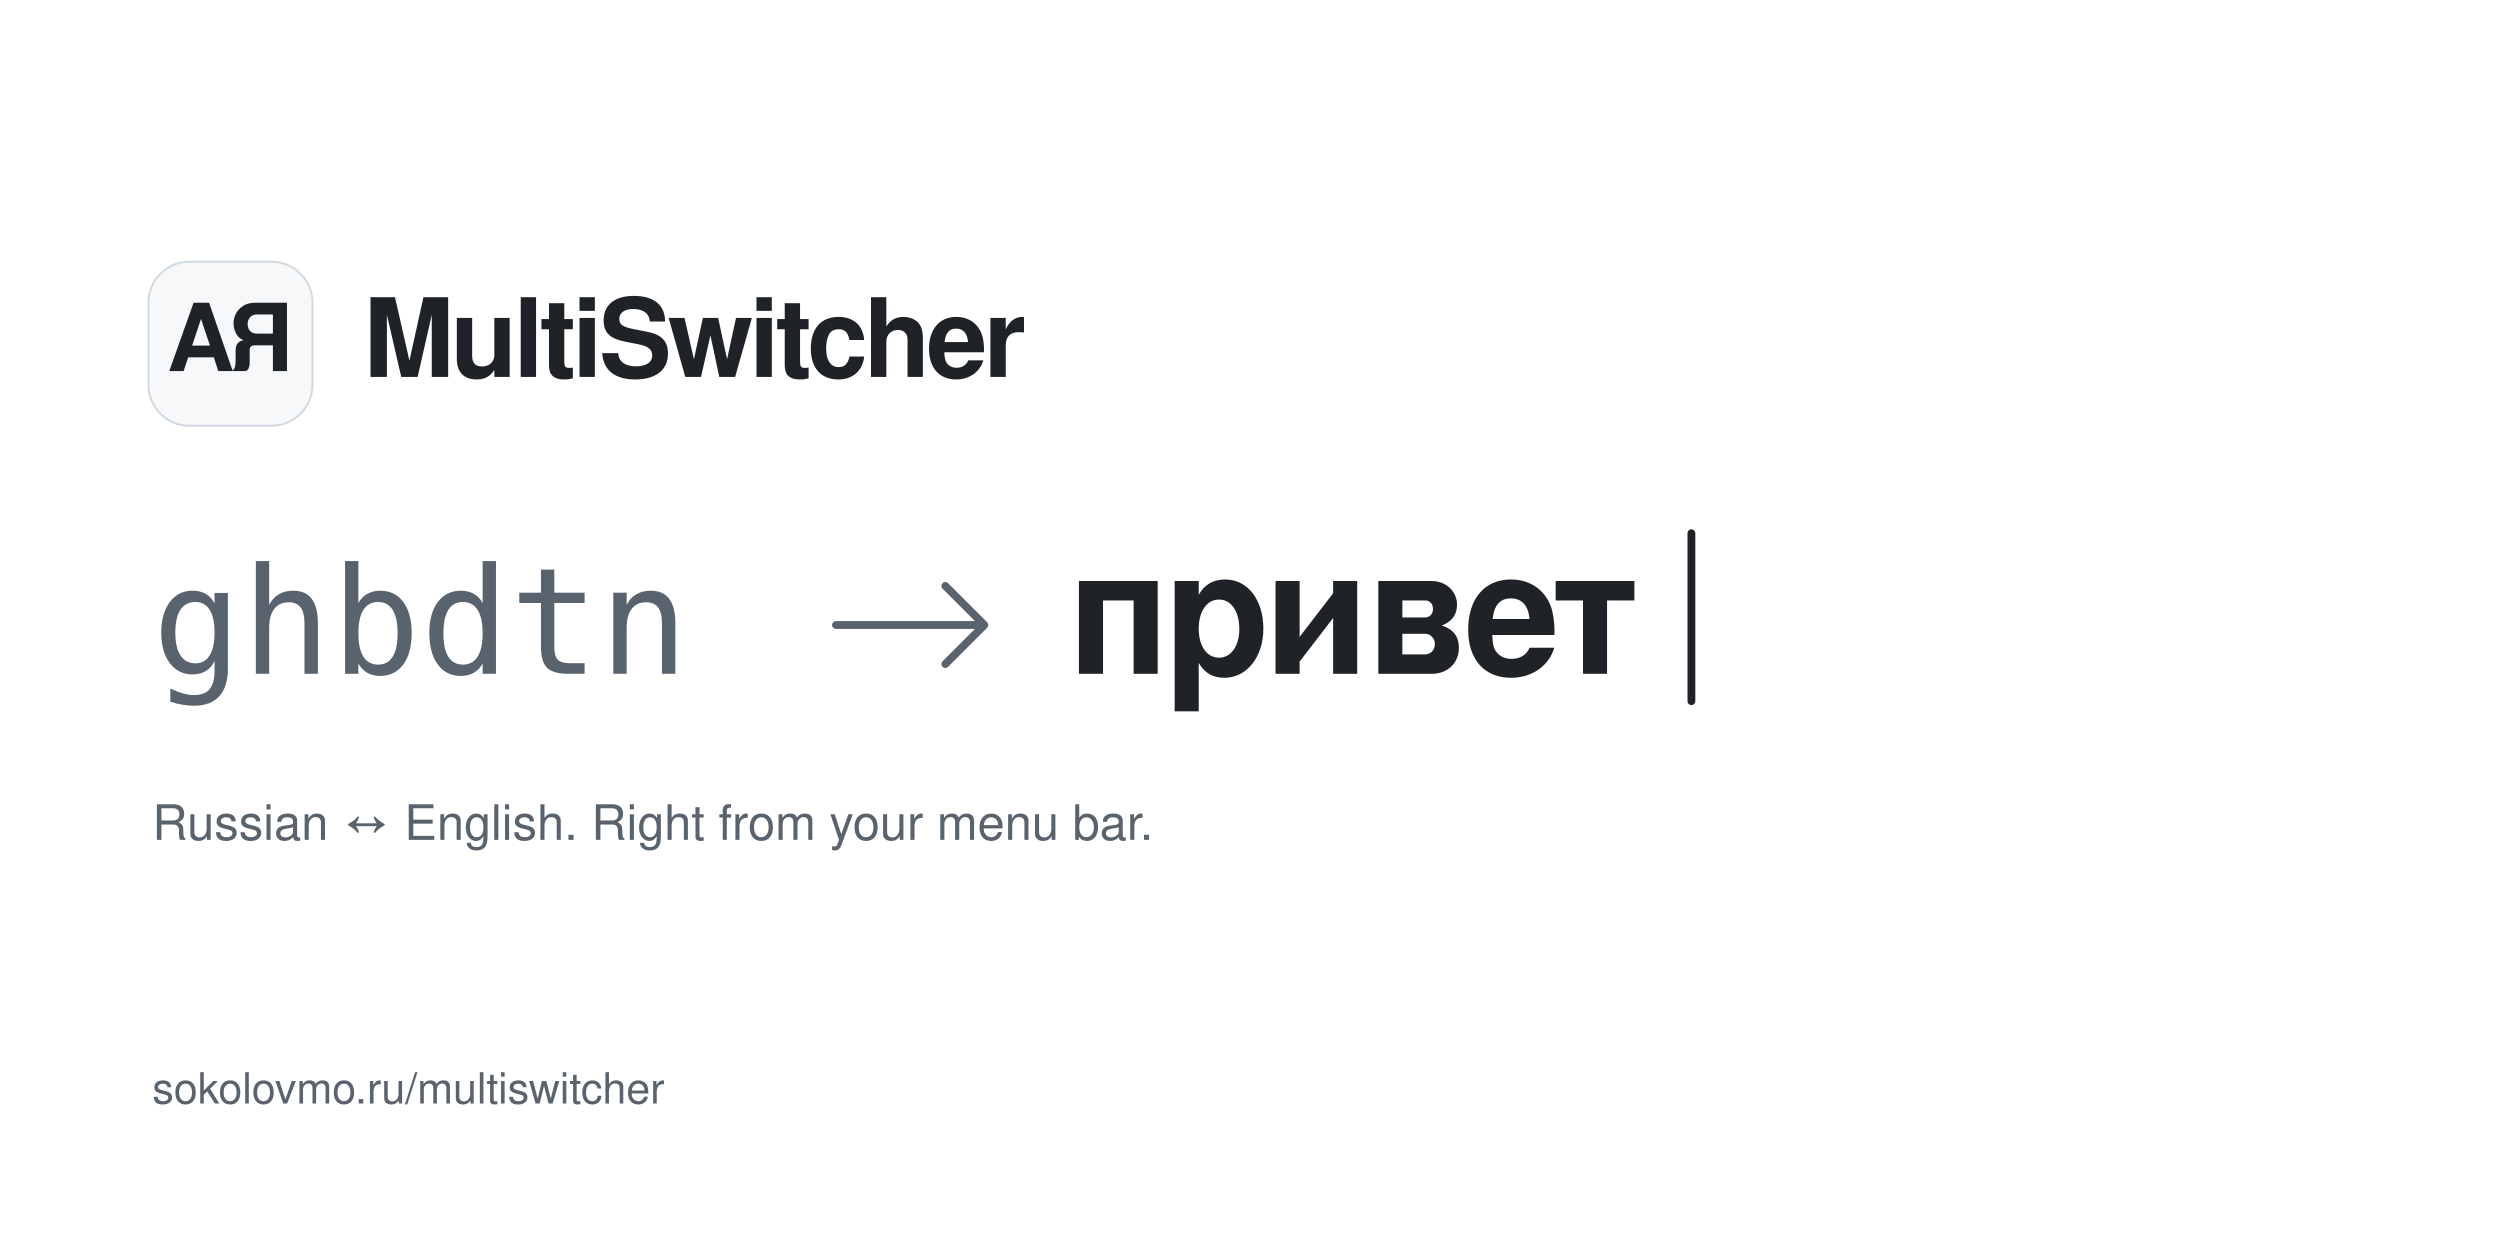
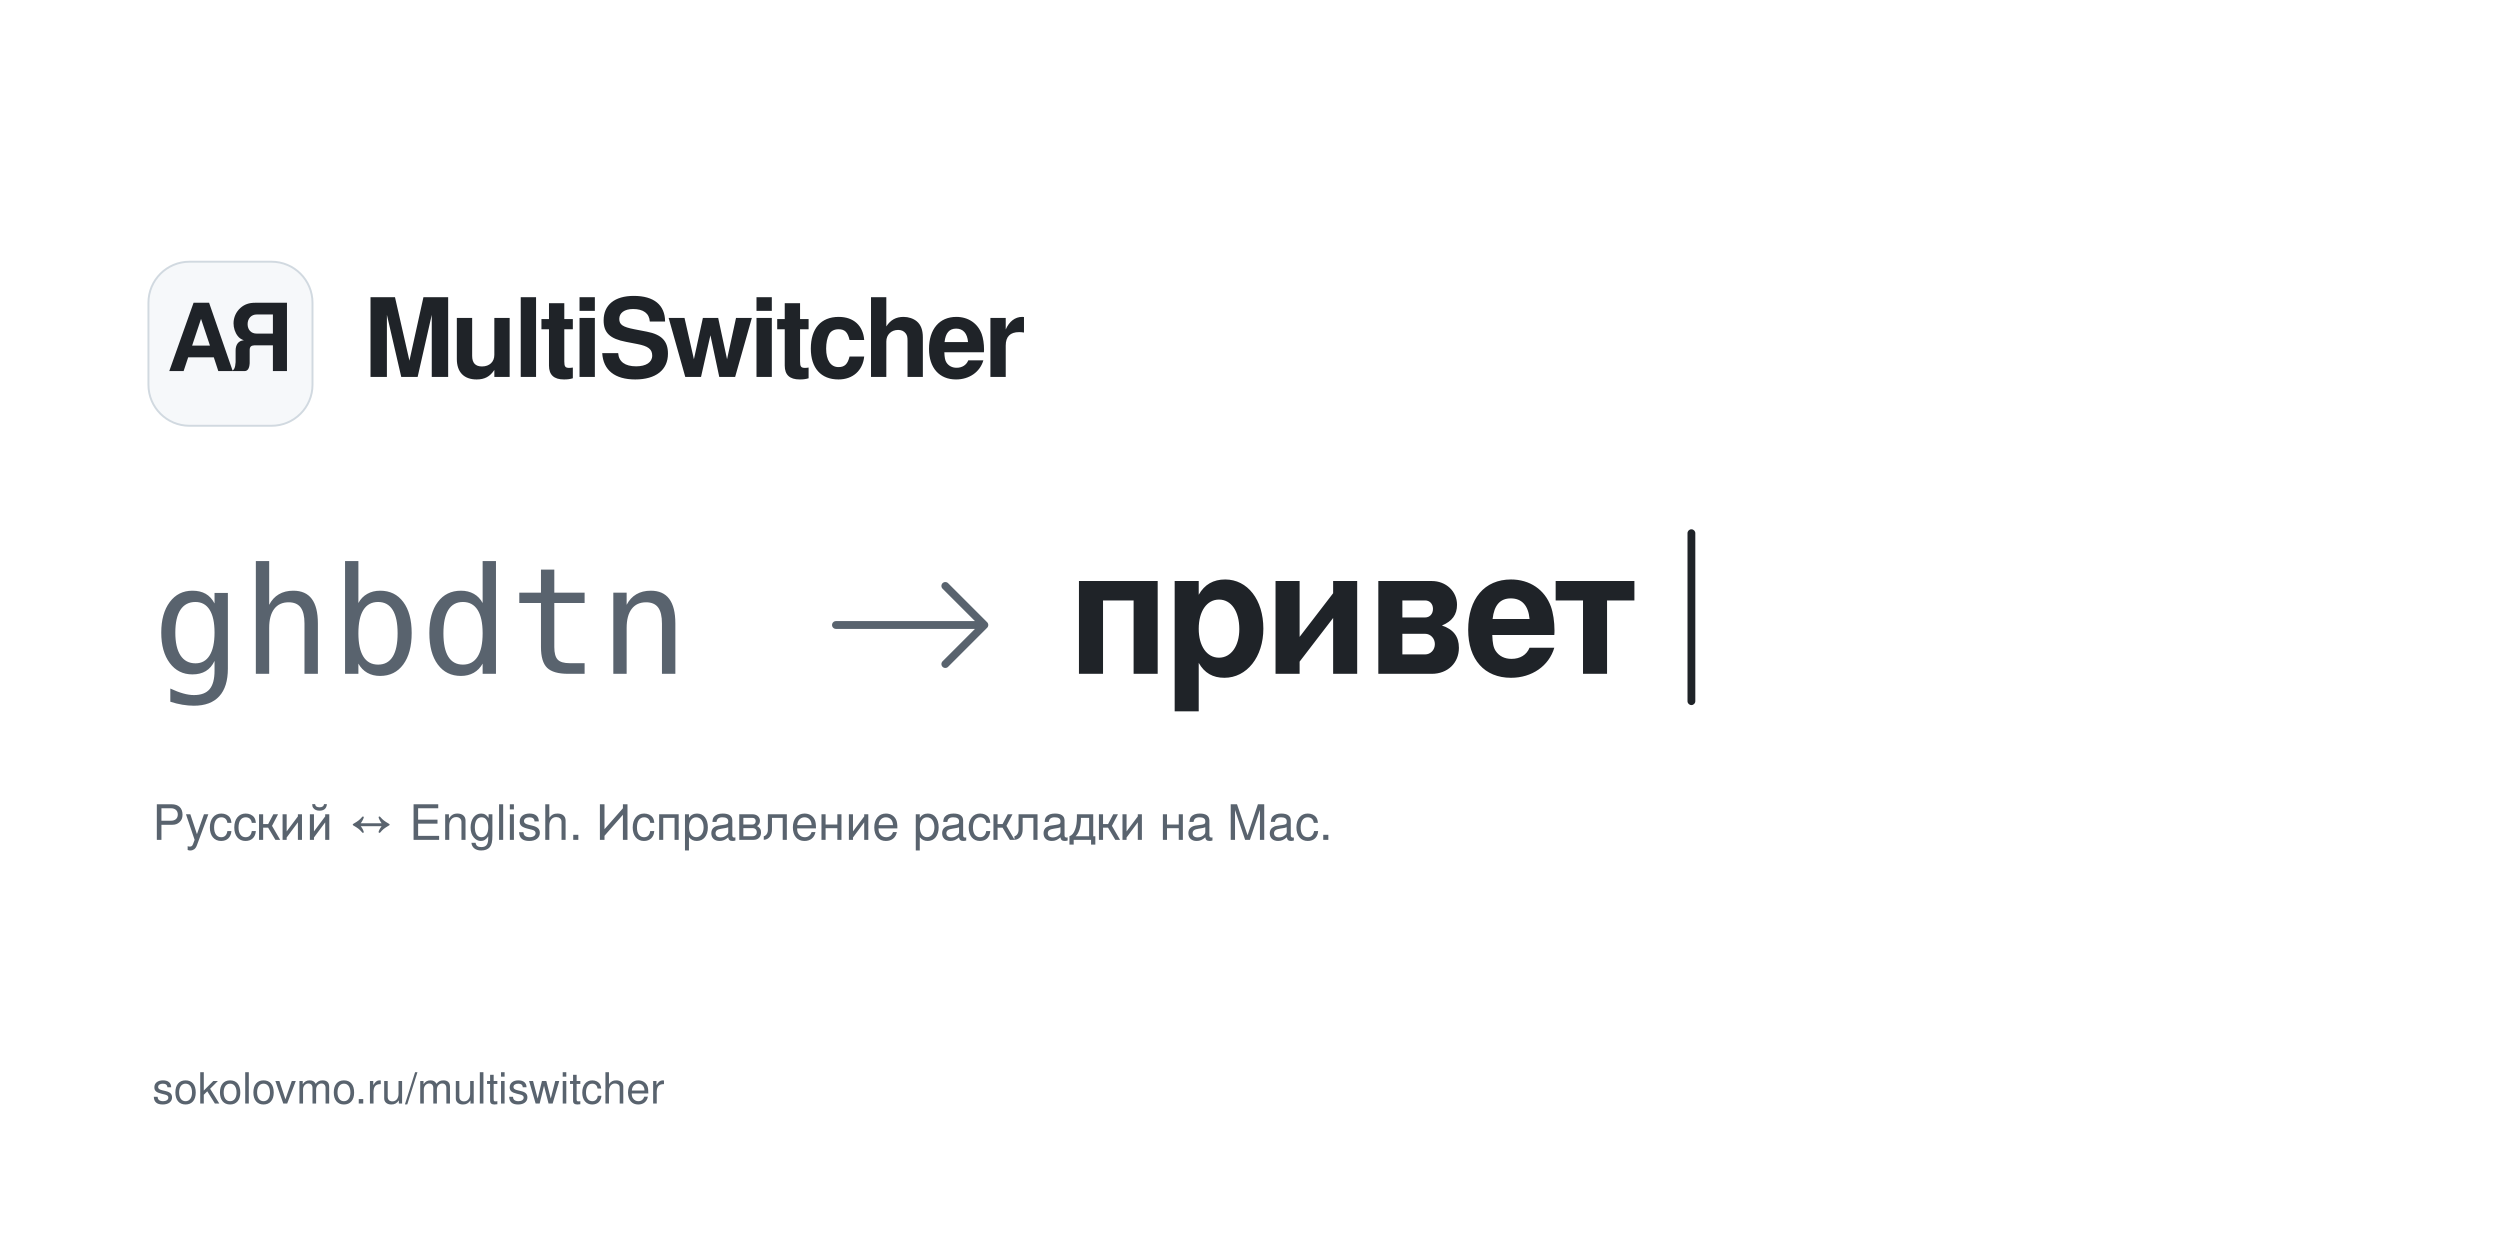
<svg xmlns="http://www.w3.org/2000/svg" width="1280" height="640" viewBox="0 0 1280 640" role="img" aria-labelledby="title desc">
  <rect width="1280" height="640" fill="#ffffff" />
  <g transform="translate(28 90)">
    <rect x="48" y="44" width="84" height="84" rx="21" fill="#f6f8fa" stroke="#d1d9e0" />
    <text x="90" y="100" text-anchor="middle" font-family="Helvetica,Arial,sans-serif" font-size="48" font-weight="700" letter-spacing="-4" fill="#1f2328">AЯ</text>
    <text x="158" y="103" font-family="Helvetica,Arial,sans-serif" font-size="56" font-weight="700" letter-spacing="-2" fill="#1f2328">MultiSwitcher</text>
    <text x="50" y="255" font-family="Menlo,Consolas,monospace" font-size="76" fill="#59636e">ghbdtn</text>
    <path d="M400 230h76m-20-20 20 20-20 20" fill="none" stroke="#59636e" stroke-width="4" stroke-linecap="round" stroke-linejoin="round" />
    <text x="518" y="255" font-family="Helvetica,Arial,sans-serif" font-size="88" font-weight="600" letter-spacing="-3" fill="#1f2328">привет</text>
    <rect x="836" y="181" width="4" height="90" rx="2" fill="#1f2328" />
-     <text x="50" y="340" font-family="Helvetica,Arial,sans-serif" font-size="25" fill="#59636e">Russian ↔ English. Right from your menu bar.</text>
+     <text x="50" y="340" font-family="Helvetica,Arial,sans-serif" font-size="25" fill="#59636e">Русский ↔ English. Исправление раскладки на Mac.</text>
  </g>
  <text x="78" y="565" font-family="Helvetica,Arial,sans-serif" font-size="22" fill="#59636e">sokolovmo.ru/multiswitcher</text>
</svg>
